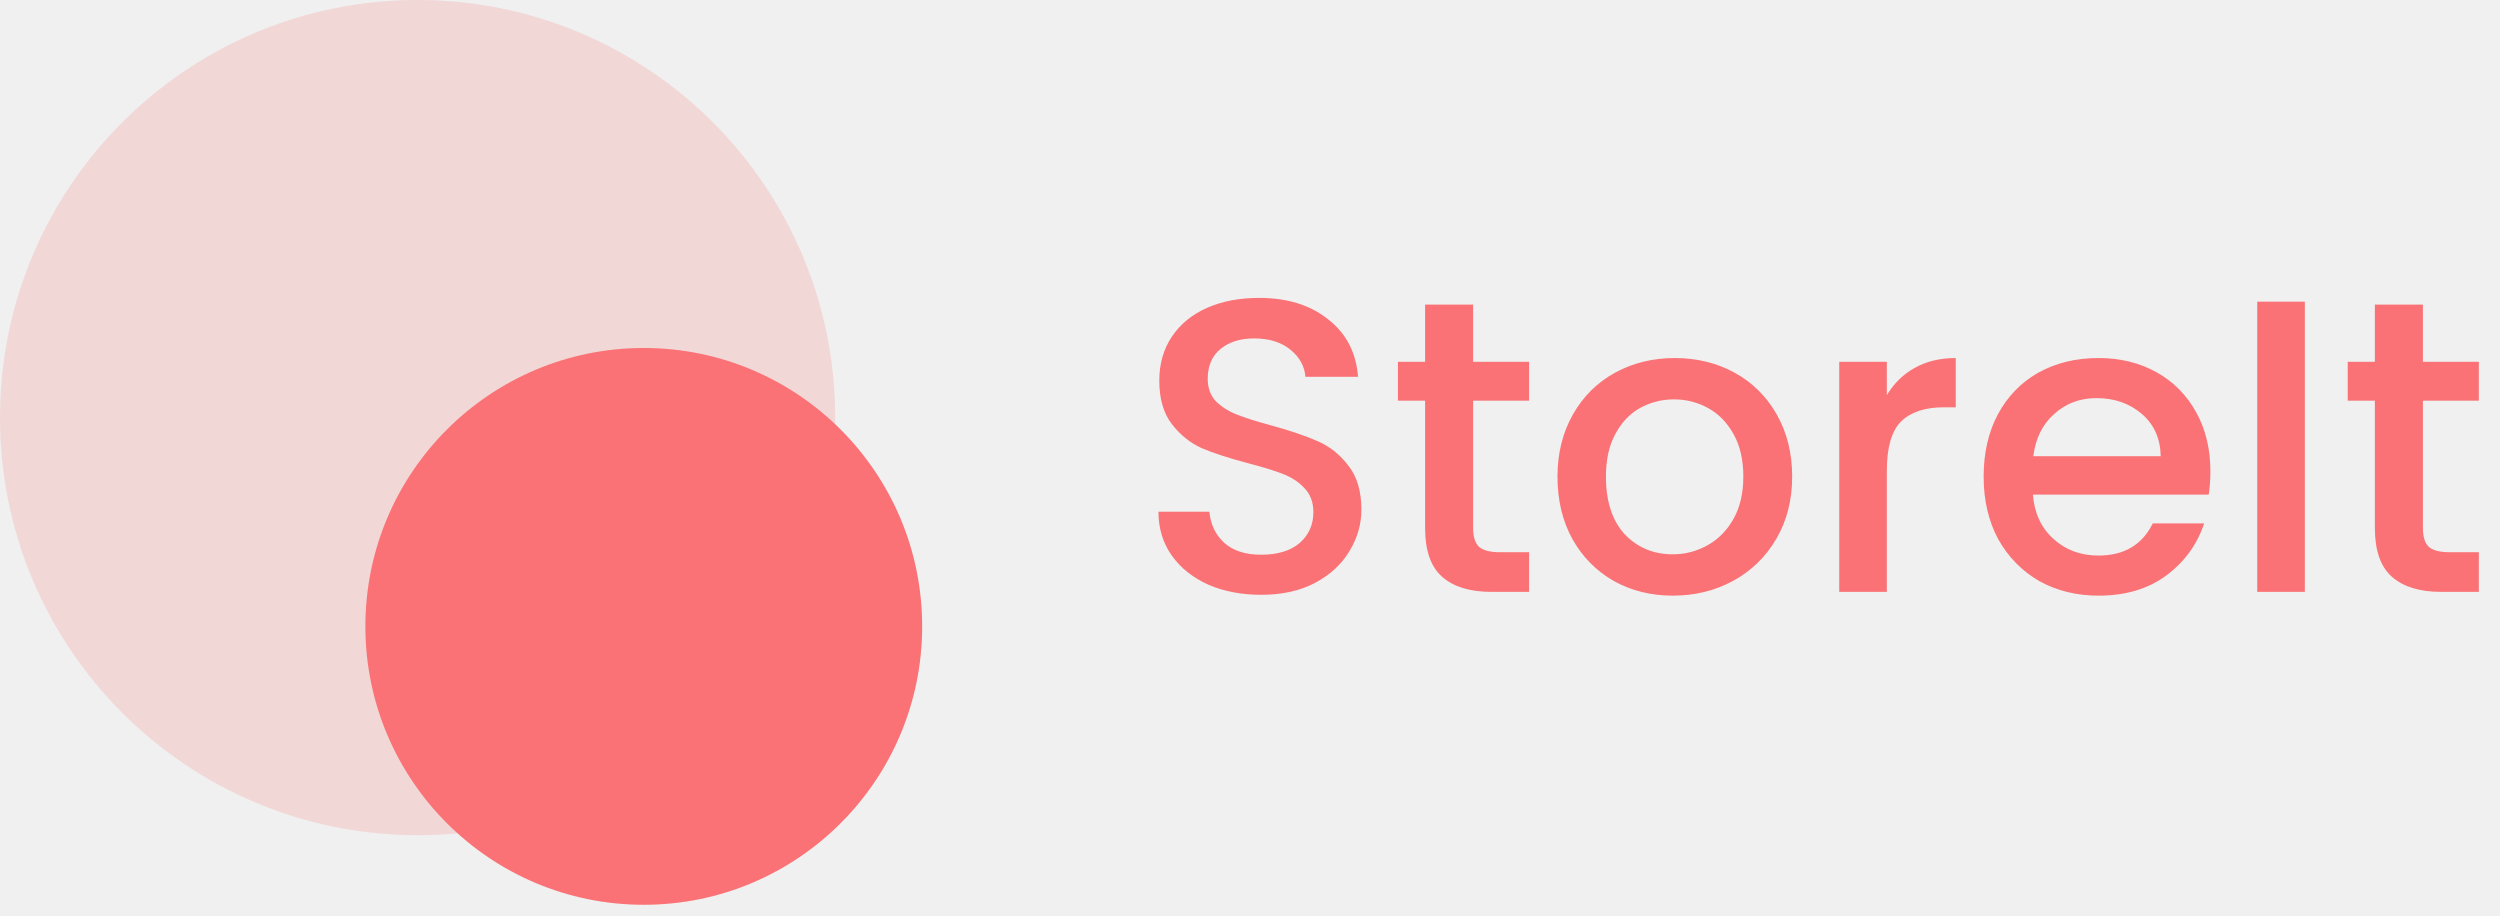
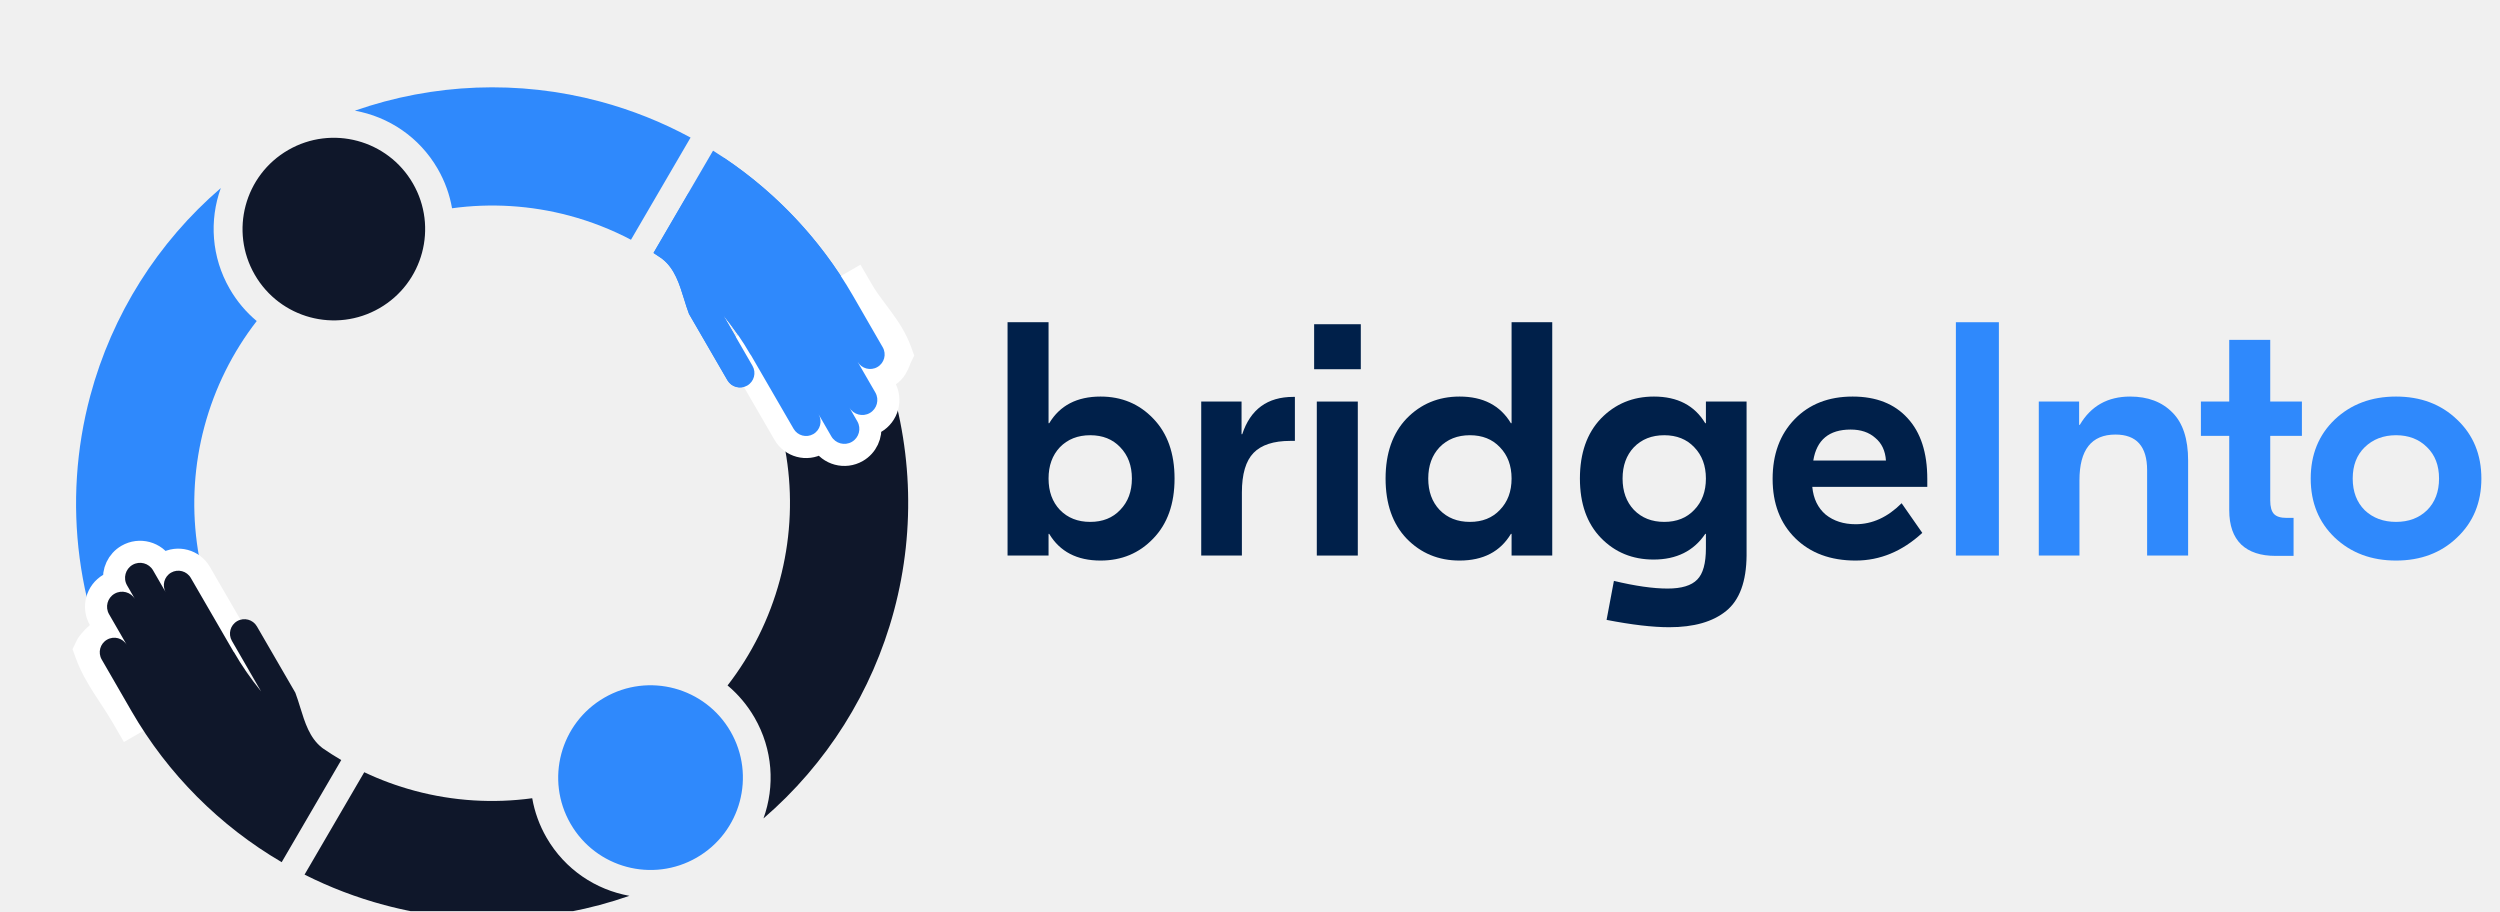
- <svg xmlns="http://www.w3.org/2000/svg" width="224" height="82" viewBox="0 0 224 82" fill="none">
-   <rect opacity="0.2" width="74.832" height="74.832" rx="37.416" fill="#FA7275" />
-   <rect x="32.738" y="31.18" width="49.888" height="49.888" rx="24.944" fill="#FA7275" />
-   <path d="M113.001 53.295C111.255 53.295 109.684 52.996 108.287 52.397C106.89 51.773 105.793 50.901 104.994 49.778C104.196 48.656 103.797 47.346 103.797 45.849H108.362C108.462 46.972 108.898 47.895 109.671 48.618C110.47 49.342 111.58 49.703 113.001 49.703C114.473 49.703 115.621 49.354 116.444 48.656C117.267 47.932 117.678 47.009 117.678 45.887C117.678 45.014 117.417 44.303 116.893 43.754C116.394 43.205 115.758 42.781 114.985 42.482C114.236 42.182 113.189 41.858 111.842 41.509C110.145 41.06 108.761 40.611 107.688 40.162C106.641 39.688 105.743 38.965 104.994 37.992C104.246 37.019 103.872 35.722 103.872 34.101C103.872 32.604 104.246 31.294 104.994 30.172C105.743 29.049 106.79 28.189 108.137 27.59C109.484 26.992 111.043 26.692 112.814 26.692C115.334 26.692 117.392 27.328 118.988 28.601C120.609 29.848 121.507 31.569 121.682 33.764H116.968C116.893 32.816 116.444 32.005 115.621 31.332C114.797 30.658 113.712 30.322 112.365 30.322C111.143 30.322 110.145 30.633 109.372 31.257C108.599 31.881 108.212 32.779 108.212 33.951C108.212 34.749 108.449 35.41 108.923 35.934C109.422 36.433 110.046 36.832 110.794 37.131C111.542 37.431 112.565 37.755 113.862 38.104C115.583 38.578 116.98 39.052 118.053 39.526C119.15 40 120.073 40.736 120.821 41.733C121.595 42.706 121.981 44.016 121.981 45.662C121.981 46.984 121.62 48.231 120.896 49.404C120.198 50.576 119.163 51.524 117.791 52.248C116.444 52.946 114.847 53.295 113.001 53.295ZM131.991 35.897V47.309C131.991 48.082 132.165 48.643 132.515 48.992C132.889 49.316 133.512 49.479 134.385 49.479H137.005V53.033H133.637C131.716 53.033 130.245 52.584 129.222 51.686C128.199 50.788 127.688 49.329 127.688 47.309V35.897H125.256V32.417H127.688V27.291H131.991V32.417H137.005V35.897H131.991ZM149.878 53.37C147.933 53.37 146.174 52.933 144.603 52.06C143.031 51.162 141.796 49.915 140.898 48.319C140 46.697 139.551 44.827 139.551 42.706C139.551 40.611 140.013 38.753 140.936 37.131C141.859 35.51 143.118 34.263 144.715 33.39C146.311 32.517 148.095 32.08 150.065 32.08C152.036 32.08 153.819 32.517 155.416 33.39C157.012 34.263 158.272 35.51 159.195 37.131C160.118 38.753 160.579 40.611 160.579 42.706C160.579 44.802 160.105 46.66 159.158 48.281C158.21 49.903 156.913 51.162 155.266 52.06C153.645 52.933 151.849 53.37 149.878 53.37ZM149.878 49.666C150.976 49.666 151.999 49.404 152.946 48.88C153.919 48.356 154.705 47.57 155.304 46.523C155.902 45.475 156.202 44.203 156.202 42.706C156.202 41.21 155.915 39.95 155.341 38.927C154.767 37.88 154.007 37.094 153.059 36.57C152.111 36.046 151.088 35.784 149.991 35.784C148.893 35.784 147.87 36.046 146.922 36.57C145.999 37.094 145.264 37.88 144.715 38.927C144.166 39.95 143.892 41.21 143.892 42.706C143.892 44.926 144.453 46.648 145.575 47.87C146.723 49.067 148.157 49.666 149.878 49.666ZM169.061 35.41C169.685 34.362 170.508 33.552 171.531 32.978C172.578 32.38 173.813 32.08 175.235 32.08V36.495H174.15C172.479 36.495 171.207 36.919 170.334 37.767C169.485 38.615 169.061 40.087 169.061 42.182V53.033H164.796V32.417H169.061V35.41ZM198.051 42.22C198.051 42.993 198.001 43.692 197.901 44.315H182.149C182.274 45.962 182.885 47.284 183.983 48.281C185.08 49.279 186.427 49.778 188.023 49.778C190.318 49.778 191.94 48.818 192.888 46.897H197.49C196.866 48.793 195.731 50.352 194.085 51.574C192.464 52.771 190.443 53.37 188.023 53.37C186.053 53.37 184.282 52.933 182.71 52.06C181.164 51.162 179.942 49.915 179.044 48.319C178.171 46.697 177.734 44.827 177.734 42.706C177.734 40.586 178.158 38.728 179.006 37.131C179.879 35.51 181.089 34.263 182.636 33.39C184.207 32.517 186.003 32.08 188.023 32.08C189.969 32.08 191.703 32.504 193.224 33.352C194.746 34.2 195.931 35.398 196.779 36.944C197.627 38.466 198.051 40.224 198.051 42.22ZM193.598 40.873C193.574 39.301 193.012 38.042 191.915 37.094C190.817 36.146 189.458 35.672 187.836 35.672C186.365 35.672 185.105 36.146 184.057 37.094C183.01 38.017 182.386 39.276 182.187 40.873H193.598ZM206.514 27.029V53.033H202.249V27.029H206.514ZM217.091 35.897V47.309C217.091 48.082 217.265 48.643 217.614 48.992C217.989 49.316 218.612 49.479 219.485 49.479H222.104V53.033H218.737C216.816 53.033 215.344 52.584 214.322 51.686C213.299 50.788 212.788 49.329 212.788 47.309V35.897H210.356V32.417H212.788V27.291H217.091V32.417H222.104V35.897H217.091Z" fill="#FA7275" />
+ <svg xmlns="http://www.w3.org/2000/svg" width="225" height="82" viewBox="0 0 225 82" fill="none">
+   <g clip-path="url(#clip0_777_3831)">
+     <ellipse cx="30.047" cy="20.619" rx="8.217" ry="8.217" transform="rotate(150 30.0467 20.6185)" fill="#0F172A" />
+     <path d="M77.149 37.904C77.522 38.55 77.301 39.376 76.655 39.749C76.009 40.122 75.182 39.901 74.809 39.254L73.664 37.27C74.023 37.892 73.81 38.688 73.188 39.047C72.567 39.405 71.772 39.193 71.413 38.572L67.55 31.903L67.538 31.91C66.813 30.654 65.992 29.466 65.086 28.357L67.713 32.907C68.072 33.529 67.859 34.324 67.237 34.683C66.616 35.042 65.822 34.83 65.462 34.209L62.004 28.242C61.842 27.814 61.704 27.366 61.565 26.916C61.145 25.559 60.721 24.189 59.643 23.325C59.603 23.294 59.564 23.263 59.525 23.232C59.29 23.07 59.052 22.911 58.811 22.757L64.174 13.56C69.323 16.78 73.66 21.235 76.752 26.59L79.431 31.23C79.792 31.855 79.578 32.654 78.954 33.014C78.329 33.375 77.53 33.161 77.17 32.536L78.768 35.305C79.141 35.951 78.92 36.777 78.274 37.15C77.628 37.523 76.802 37.302 76.429 36.656L77.149 37.904Z" fill="#2F89FC" />
+     <path d="M62.151 12.381L56.788 21.578C55.042 20.66 53.187 19.931 51.251 19.412C47.775 18.481 44.183 18.267 40.684 18.744C40.473 17.528 40.047 16.327 39.394 15.196C37.737 12.325 34.962 10.503 31.937 9.961C38.992 7.492 46.682 7.173 54.005 9.135C56.861 9.901 59.593 10.995 62.151 12.381Z" fill="#2F89FC" />
+     <path d="M20.677 26.002C21.33 27.134 22.157 28.102 23.105 28.894C20.942 31.685 19.331 34.903 18.4 38.379C16.558 45.251 17.522 52.572 21.079 58.733L11.865 64.053C6.898 55.448 5.551 45.222 8.123 35.625C10.085 28.302 14.206 21.802 19.872 16.926C18.829 19.818 19.02 23.132 20.677 26.002Z" fill="#2F89FC" />
+     <path d="M21.928 58.218L21.928 58.216L21.905 58.178L21.409 57.319L21.397 57.326L18.031 51.515C17.397 50.42 15.996 50.046 14.9 50.678C14.81 50.73 14.724 50.788 14.644 50.85L14.635 50.834C13.988 49.713 12.554 49.329 11.434 49.976C10.571 50.474 10.145 51.438 10.289 52.366C10.127 52.417 9.968 52.486 9.814 52.575C8.693 53.222 8.309 54.655 8.957 55.776L9.416 56.572C9.321 56.611 9.227 56.657 9.135 56.711C8.89 56.852 8.597 57.125 8.404 57.319C8.293 57.431 8.18 57.553 8.082 57.669C8.001 57.766 7.872 57.926 7.787 58.103L7.604 58.48L7.747 58.874C8.153 59.991 8.72 60.964 9.298 61.868C9.496 62.178 9.69 62.472 9.881 62.762C10.267 63.347 10.638 63.91 10.994 64.528L10.995 64.531L11.018 64.57L11.515 65.427L12.374 64.932L21.587 59.612L22.446 59.116L21.951 58.257L21.928 58.218Z" fill="white" stroke="white" stroke-width="1.985" />
+     <path d="M11.93 50.836C11.284 51.209 11.062 52.035 11.435 52.681L12.156 53.929C11.783 53.283 10.957 53.062 10.31 53.435C9.664 53.808 9.443 54.634 9.816 55.28L11.414 58.048C11.054 57.424 10.255 57.21 9.631 57.571C9.006 57.931 8.792 58.73 9.153 59.354L11.832 63.995C15.111 69.674 19.79 74.34 25.352 77.595L30.712 68.404C30.148 68.074 29.596 67.723 29.059 67.353C29.02 67.322 28.981 67.291 28.941 67.26C27.863 66.396 27.439 65.026 27.02 63.669C26.881 63.219 26.742 62.771 26.58 62.343L23.122 56.376C22.763 55.755 21.968 55.543 21.347 55.901C20.725 56.261 20.512 57.056 20.871 57.678L23.498 62.228C22.592 61.118 21.771 59.931 21.046 58.675L21.035 58.681L17.172 52.013C16.812 51.392 16.018 51.179 15.396 51.538C14.774 51.897 14.561 52.693 14.92 53.314L13.775 51.33C13.402 50.684 12.576 50.463 11.93 50.836Z" fill="#0F172A" />
+     <path d="M32.783 69.5L27.41 78.715C29.683 79.861 32.083 80.781 34.579 81.449C41.903 83.412 49.592 83.093 56.648 80.624C53.622 80.082 50.847 78.259 49.19 75.389C48.537 74.258 48.111 73.057 47.9 71.841C44.401 72.318 40.81 72.104 37.333 71.172C35.758 70.751 34.236 70.189 32.783 69.5Z" fill="#0F172A" />
+     <path d="M65.48 61.691C66.427 62.482 67.254 63.451 67.908 64.583C69.565 67.453 69.756 70.767 68.713 73.658C74.378 68.782 78.499 62.283 80.461 54.959C82.463 47.491 82.091 39.642 79.487 32.473C79.377 32.701 79.2 32.898 78.965 33.034C78.341 33.395 77.542 33.181 77.181 32.556L78.78 35.325C79.153 35.971 78.931 36.797 78.285 37.17C77.639 37.543 76.813 37.322 76.44 36.676L77.161 37.923C77.534 38.569 77.312 39.396 76.666 39.769C76.02 40.142 75.194 39.92 74.821 39.274L73.675 37.29C74.034 37.912 73.821 38.708 73.2 39.066C72.578 39.425 71.784 39.213 71.424 38.592L67.561 31.923L67.55 31.93C67.543 31.917 67.535 31.904 67.527 31.891C67.522 31.881 67.516 31.872 67.511 31.862L67.505 31.852C71.062 38.013 72.026 45.334 70.185 52.206C69.253 55.682 67.642 58.9 65.48 61.691Z" fill="#0F172A" />
+     <path d="M67.199 33.278L66.702 32.421L67.55 31.93L67.55 31.93L67.199 33.278ZM67.199 33.278L67.187 33.285L66.691 32.426L66.669 32.389L66.667 32.385L66.667 32.385L66.645 32.348L66.149 31.488L67.009 30.992L76.223 25.672L77.08 25.177L77.577 26.033L77.601 26.074L77.602 26.076C77.999 26.765 78.455 27.372 78.945 28.025C79.083 28.209 79.224 28.397 79.367 28.591C79.998 29.447 80.642 30.396 81.062 31.55L81.205 31.944L81.03 32.306C81.028 32.312 81.022 32.326 81.013 32.352C81.01 32.36 81.006 32.37 81.002 32.38C80.986 32.425 80.964 32.487 80.939 32.55C80.879 32.707 80.786 32.931 80.648 33.152C80.514 33.367 80.299 33.645 79.965 33.837C79.731 33.972 79.469 34.047 79.192 34.053L79.64 34.828C80.287 35.949 79.903 37.382 78.782 38.029C78.629 38.118 78.469 38.187 78.307 38.238C78.451 39.166 78.025 40.13 77.163 40.628C76.042 41.275 74.609 40.891 73.961 39.77L73.952 39.755C73.872 39.816 73.786 39.874 73.696 39.926C72.6 40.559 71.2 40.184 70.565 39.09L67.199 33.278Z" fill="white" stroke="white" stroke-width="1.985" />
+     <path d="M58.823 22.776C59.063 22.931 59.301 23.089 59.537 23.252C59.576 23.282 59.615 23.313 59.654 23.345C60.733 24.209 61.157 25.578 61.576 26.936C61.715 27.385 61.854 27.833 62.016 28.262L65.473 34.229C65.833 34.849 66.627 35.062 67.249 34.703C67.871 34.344 68.084 33.548 67.725 32.926L65.098 28.377C66.004 29.486 66.825 30.673 67.55 31.929L67.561 31.923L71.424 38.592C71.784 39.213 72.578 39.425 73.2 39.066C73.821 38.707 74.034 37.912 73.675 37.29L74.821 39.274C75.194 39.92 76.02 40.141 76.666 39.768C77.312 39.395 77.534 38.569 77.161 37.923L76.44 36.675C76.813 37.321 77.639 37.543 78.285 37.17C78.931 36.797 79.153 35.971 78.78 35.324L77.181 32.556C77.542 33.18 78.341 33.394 78.965 33.034C79.59 32.673 79.804 31.875 79.443 31.25L76.764 26.61C73.866 21.591 69.875 17.363 65.147 14.201L61.935 17.44L58.823 22.776Z" fill="#2F89FC" />
+     <ellipse cx="58.549" cy="69.986" rx="8.311" ry="8.311" transform="rotate(-30 58.5489 69.9858)" fill="#2F89FC" />
+     <path d="M99.05 50.45C96.93 50.45 95.39 49.65 94.43 48.05H94.37V50H90.68V29H94.37V38.09H94.43C95.39 36.49 96.93 35.69 99.05 35.69C100.95 35.69 102.53 36.35 103.79 37.67C105.07 38.99 105.71 40.79 105.71 43.07C105.71 45.35 105.07 47.15 103.79 48.47C102.53 49.79 100.95 50.45 99.05 50.45ZM95.39 45.89C96.09 46.61 97 46.97 98.12 46.97C99.24 46.97 100.14 46.61 100.82 45.89C101.52 45.17 101.87 44.23 101.87 43.07C101.87 41.91 101.52 40.97 100.82 40.25C100.14 39.53 99.24 39.17 98.12 39.17C97 39.17 96.09 39.53 95.39 40.25C94.71 40.97 94.37 41.91 94.37 43.07C94.37 44.23 94.71 45.17 95.39 45.89Z" fill="#00204A" />
+     <path d="M116.54 35.72V39.68H116.12C114.62 39.68 113.52 40.04 112.82 40.76C112.12 41.48 111.77 42.67 111.77 44.33V50H108.11V36.14H111.74V39.08H111.8C112.54 36.84 114.07 35.72 116.39 35.72H116.54Z" fill="#00204A" />
+     <path d="M122.472 29.18V33.23H118.272V29.18H122.472ZM118.512 50V36.14H122.202V50H118.512Z" fill="#00204A" />
+     <path d="M131.362 50.45C129.462 50.45 127.872 49.79 126.592 48.47C125.332 47.15 124.702 45.35 124.702 43.07C124.702 40.79 125.332 38.99 126.592 37.67C127.872 36.35 129.462 35.69 131.362 35.69C133.482 35.69 135.022 36.49 135.982 38.09H136.042V29H139.702V50H136.042V48.05H135.982C135.022 49.65 133.482 50.45 131.362 50.45ZM129.562 45.89C130.262 46.61 131.172 46.97 132.292 46.97C133.412 46.97 134.312 46.61 134.992 45.89C135.692 45.17 136.042 44.23 136.042 43.07C136.042 41.91 135.692 40.97 134.992 40.25C134.312 39.53 133.412 39.17 132.292 39.17C131.172 39.17 130.262 39.53 129.562 40.25C128.882 40.97 128.542 41.91 128.542 43.07C128.542 44.23 128.882 45.17 129.562 45.89Z" fill="#00204A" />
+     <path d="M150.232 56.45C148.732 56.45 146.852 56.23 144.592 55.79L145.252 52.28C147.172 52.74 148.782 52.97 150.082 52.97C151.342 52.97 152.232 52.7 152.752 52.16C153.272 51.64 153.532 50.7 153.532 49.34V48.05H153.472C152.432 49.59 150.882 50.36 148.822 50.36C146.922 50.36 145.342 49.71 144.082 48.41C142.822 47.11 142.192 45.33 142.192 43.07C142.192 40.79 142.822 38.99 144.082 37.67C145.362 36.35 146.952 35.69 148.852 35.69C150.972 35.69 152.512 36.49 153.472 38.09H153.532V36.14H157.192V50C157.172 52.34 156.562 54 155.362 54.98C154.162 55.96 152.452 56.45 150.232 56.45ZM147.052 45.89C147.752 46.61 148.662 46.97 149.782 46.97C150.902 46.97 151.802 46.61 152.482 45.89C153.182 45.17 153.532 44.23 153.532 43.07C153.532 41.91 153.182 40.97 152.482 40.25C151.802 39.53 150.902 39.17 149.782 39.17C148.662 39.17 147.752 39.53 147.052 40.25C146.372 40.97 146.032 41.91 146.032 43.07C146.032 44.23 146.372 45.17 147.052 45.89Z" fill="#00204A" />
+     <path d="M166.736 35.69C168.856 35.69 170.506 36.34 171.686 37.64C172.866 38.92 173.456 40.74 173.456 43.1V43.82H163.106C163.206 44.88 163.606 45.71 164.306 46.31C165.026 46.89 165.926 47.18 167.006 47.18C168.506 47.18 169.886 46.55 171.146 45.29L173.006 47.96C171.206 49.62 169.206 50.45 167.006 50.45C164.746 50.45 162.936 49.78 161.576 48.44C160.216 47.1 159.536 45.32 159.536 43.1C159.536 40.88 160.196 39.09 161.516 37.73C162.836 36.37 164.576 35.69 166.736 35.69ZM166.556 38.66C164.616 38.66 163.496 39.59 163.196 41.45H169.736C169.676 40.57 169.356 39.89 168.776 39.41C168.216 38.91 167.476 38.66 166.556 38.66Z" fill="#00204A" />
+     <path d="M179.899 29V50H176.029V29H179.899Z" fill="#2F89FC" />
+     <path d="M191.711 35.69C193.311 35.69 194.581 36.17 195.521 37.13C196.461 38.07 196.931 39.51 196.931 41.45V50H193.241V42.32C193.241 40.18 192.291 39.11 190.391 39.11C188.231 39.11 187.151 40.48 187.151 43.22V50H183.491V36.14H187.121V38.24H187.181C188.181 36.54 189.691 35.69 191.711 35.69Z" fill="#2F89FC" />
+     <path d="M207.171 39.23H204.321V45.05C204.321 45.61 204.431 46.01 204.651 46.25C204.871 46.49 205.251 46.61 205.791 46.61H206.421V50.03H204.801C203.461 50.03 202.431 49.69 201.711 49.01C200.991 48.31 200.631 47.28 200.631 45.92V39.23H198.081V36.14H200.631V30.59H204.321V36.14H207.171V39.23Z" fill="#2F89FC" />
+     <path d="M210.124 37.76C211.584 36.38 213.424 35.69 215.644 35.69C217.864 35.69 219.694 36.38 221.134 37.76C222.594 39.14 223.324 40.91 223.324 43.07C223.324 45.23 222.594 47 221.134 48.38C219.694 49.76 217.864 50.45 215.644 50.45C213.424 50.45 211.584 49.76 210.124 48.38C208.684 47 207.964 45.23 207.964 43.07C207.964 40.91 208.684 39.14 210.124 37.76ZM218.434 40.25C217.714 39.53 216.784 39.17 215.644 39.17C214.504 39.17 213.564 39.53 212.824 40.25C212.104 40.95 211.744 41.89 211.744 43.07C211.744 44.25 212.104 45.2 212.824 45.92C213.564 46.62 214.504 46.97 215.644 46.97C216.784 46.97 217.714 46.62 218.434 45.92C219.154 45.2 219.514 44.25 219.514 43.07C219.514 41.89 219.154 40.95 218.434 40.25Z" fill="#2F89FC" />
+   </g>
+   <defs>
+     <clipPath id="clip0_777_3831">
+       <rect width="224" height="82" fill="white" transform="translate(0.5)" />
+     </clipPath>
+   </defs>
</svg>
